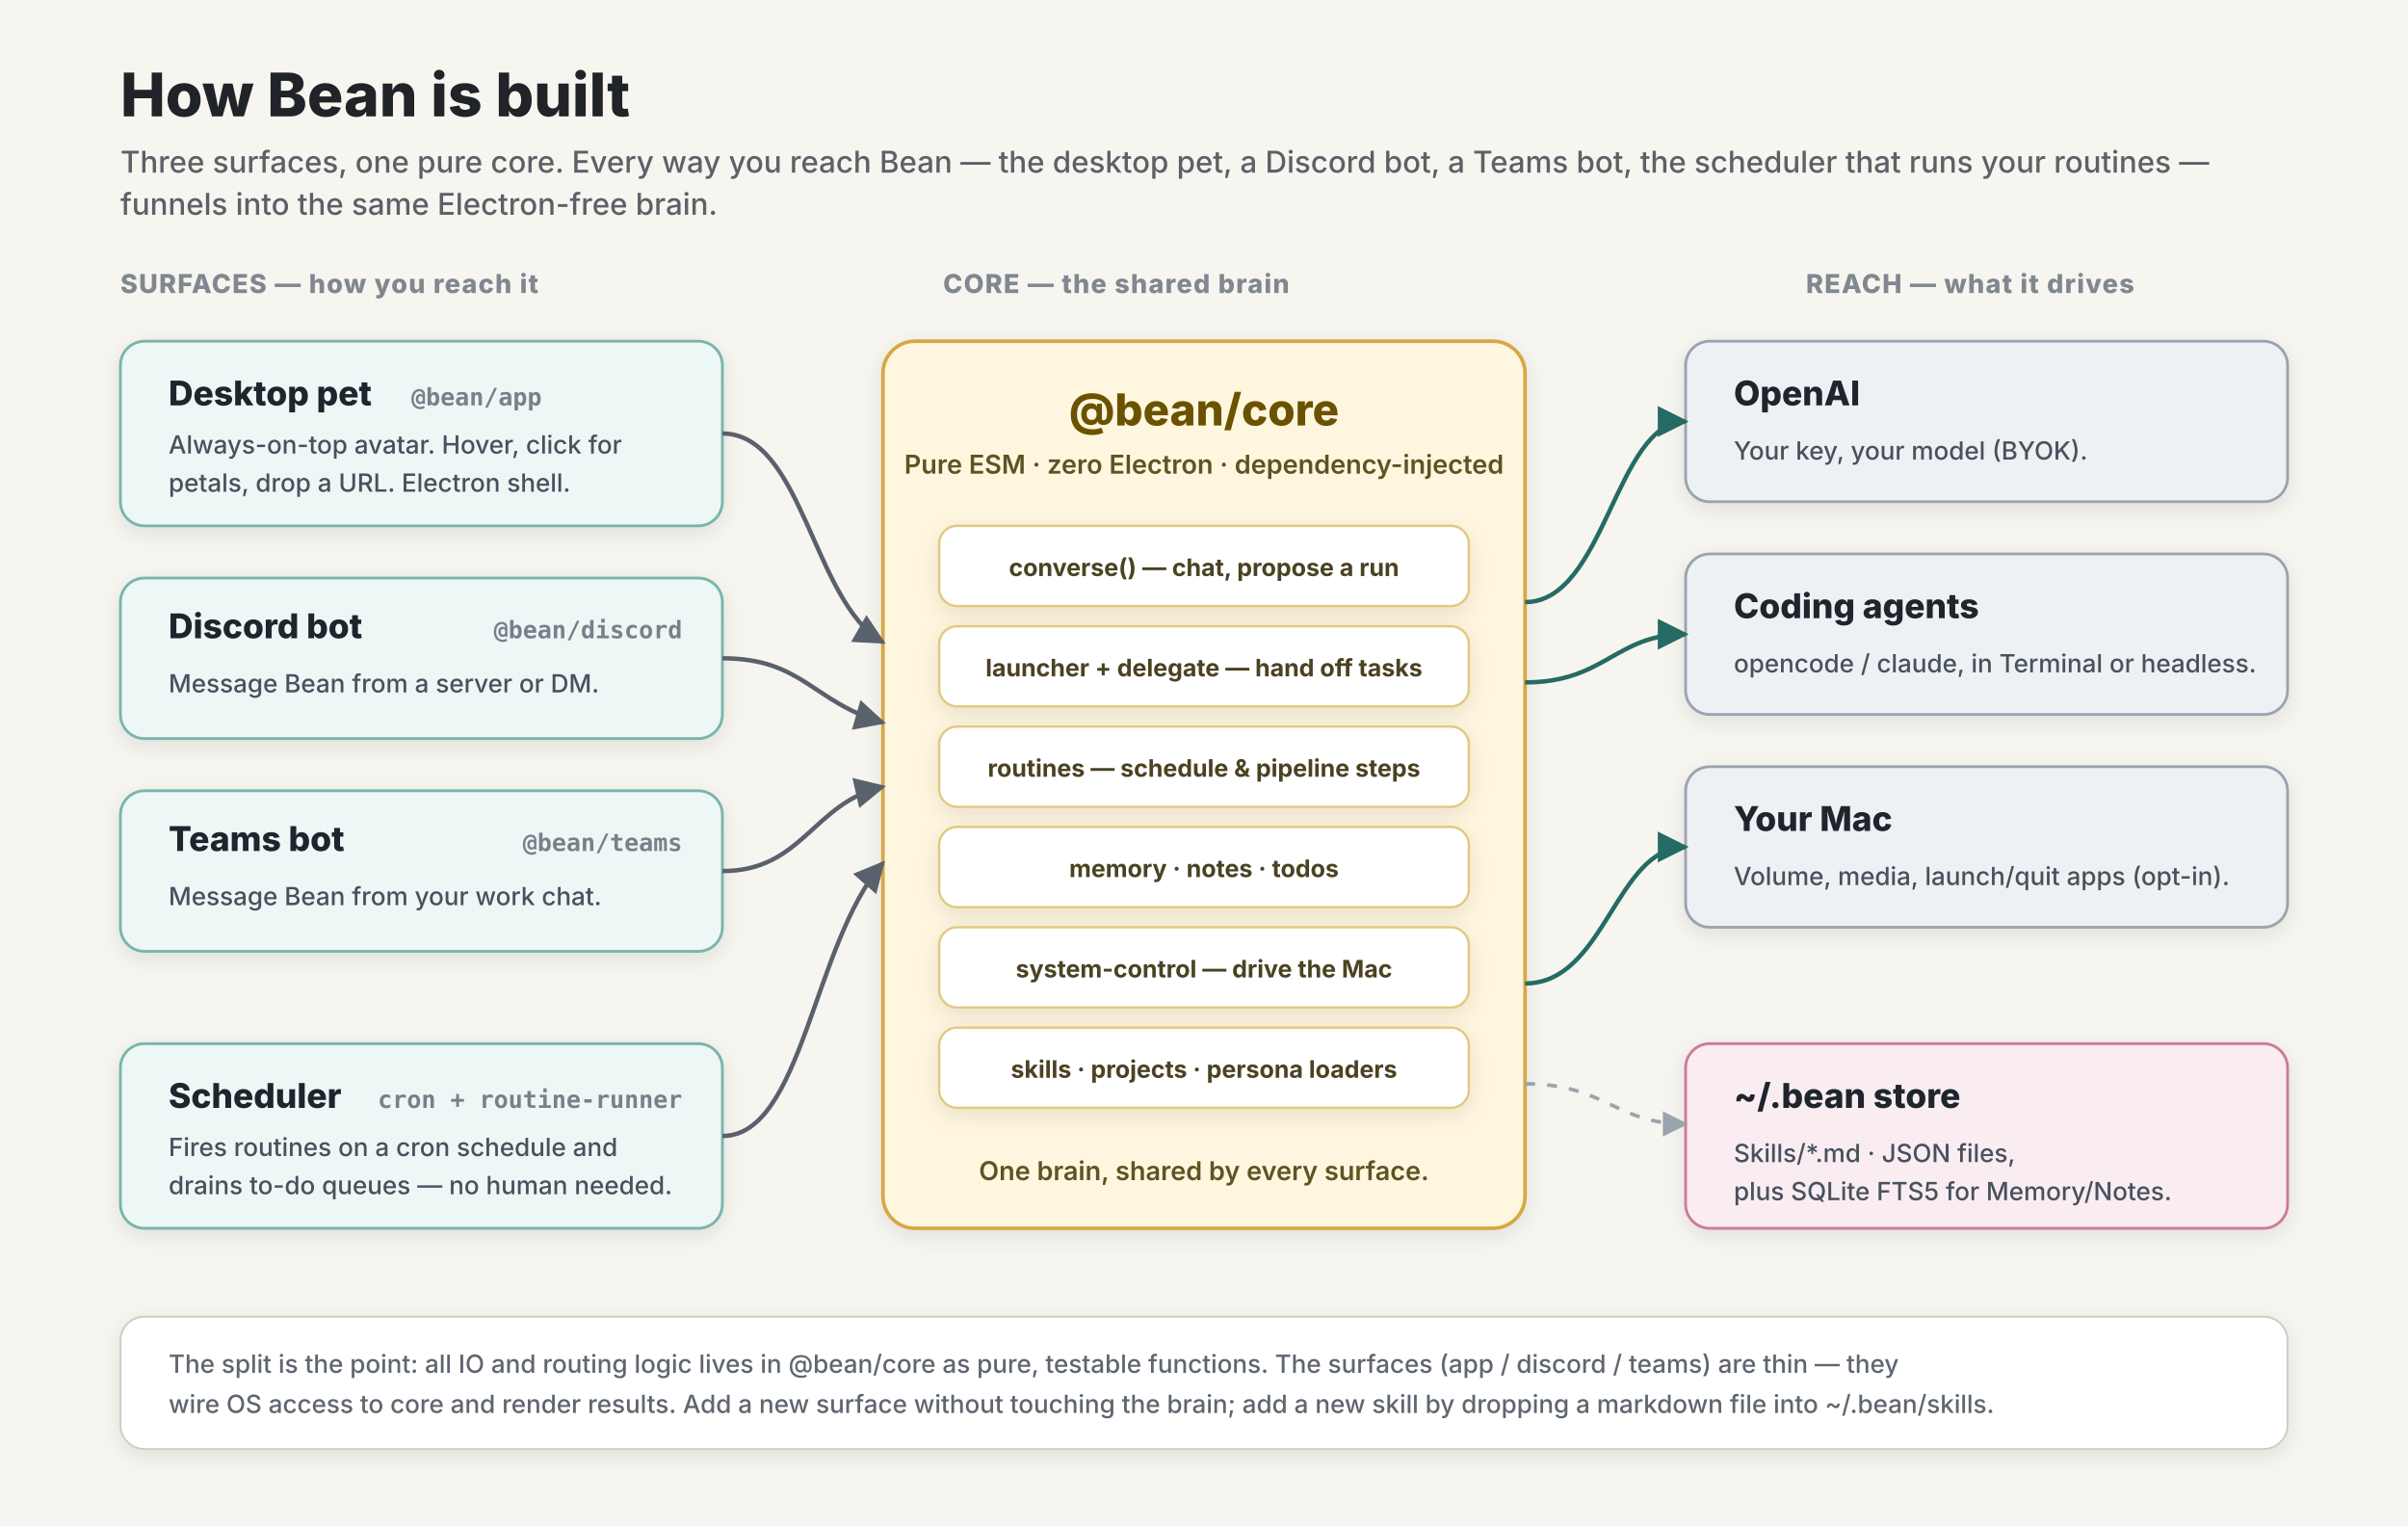
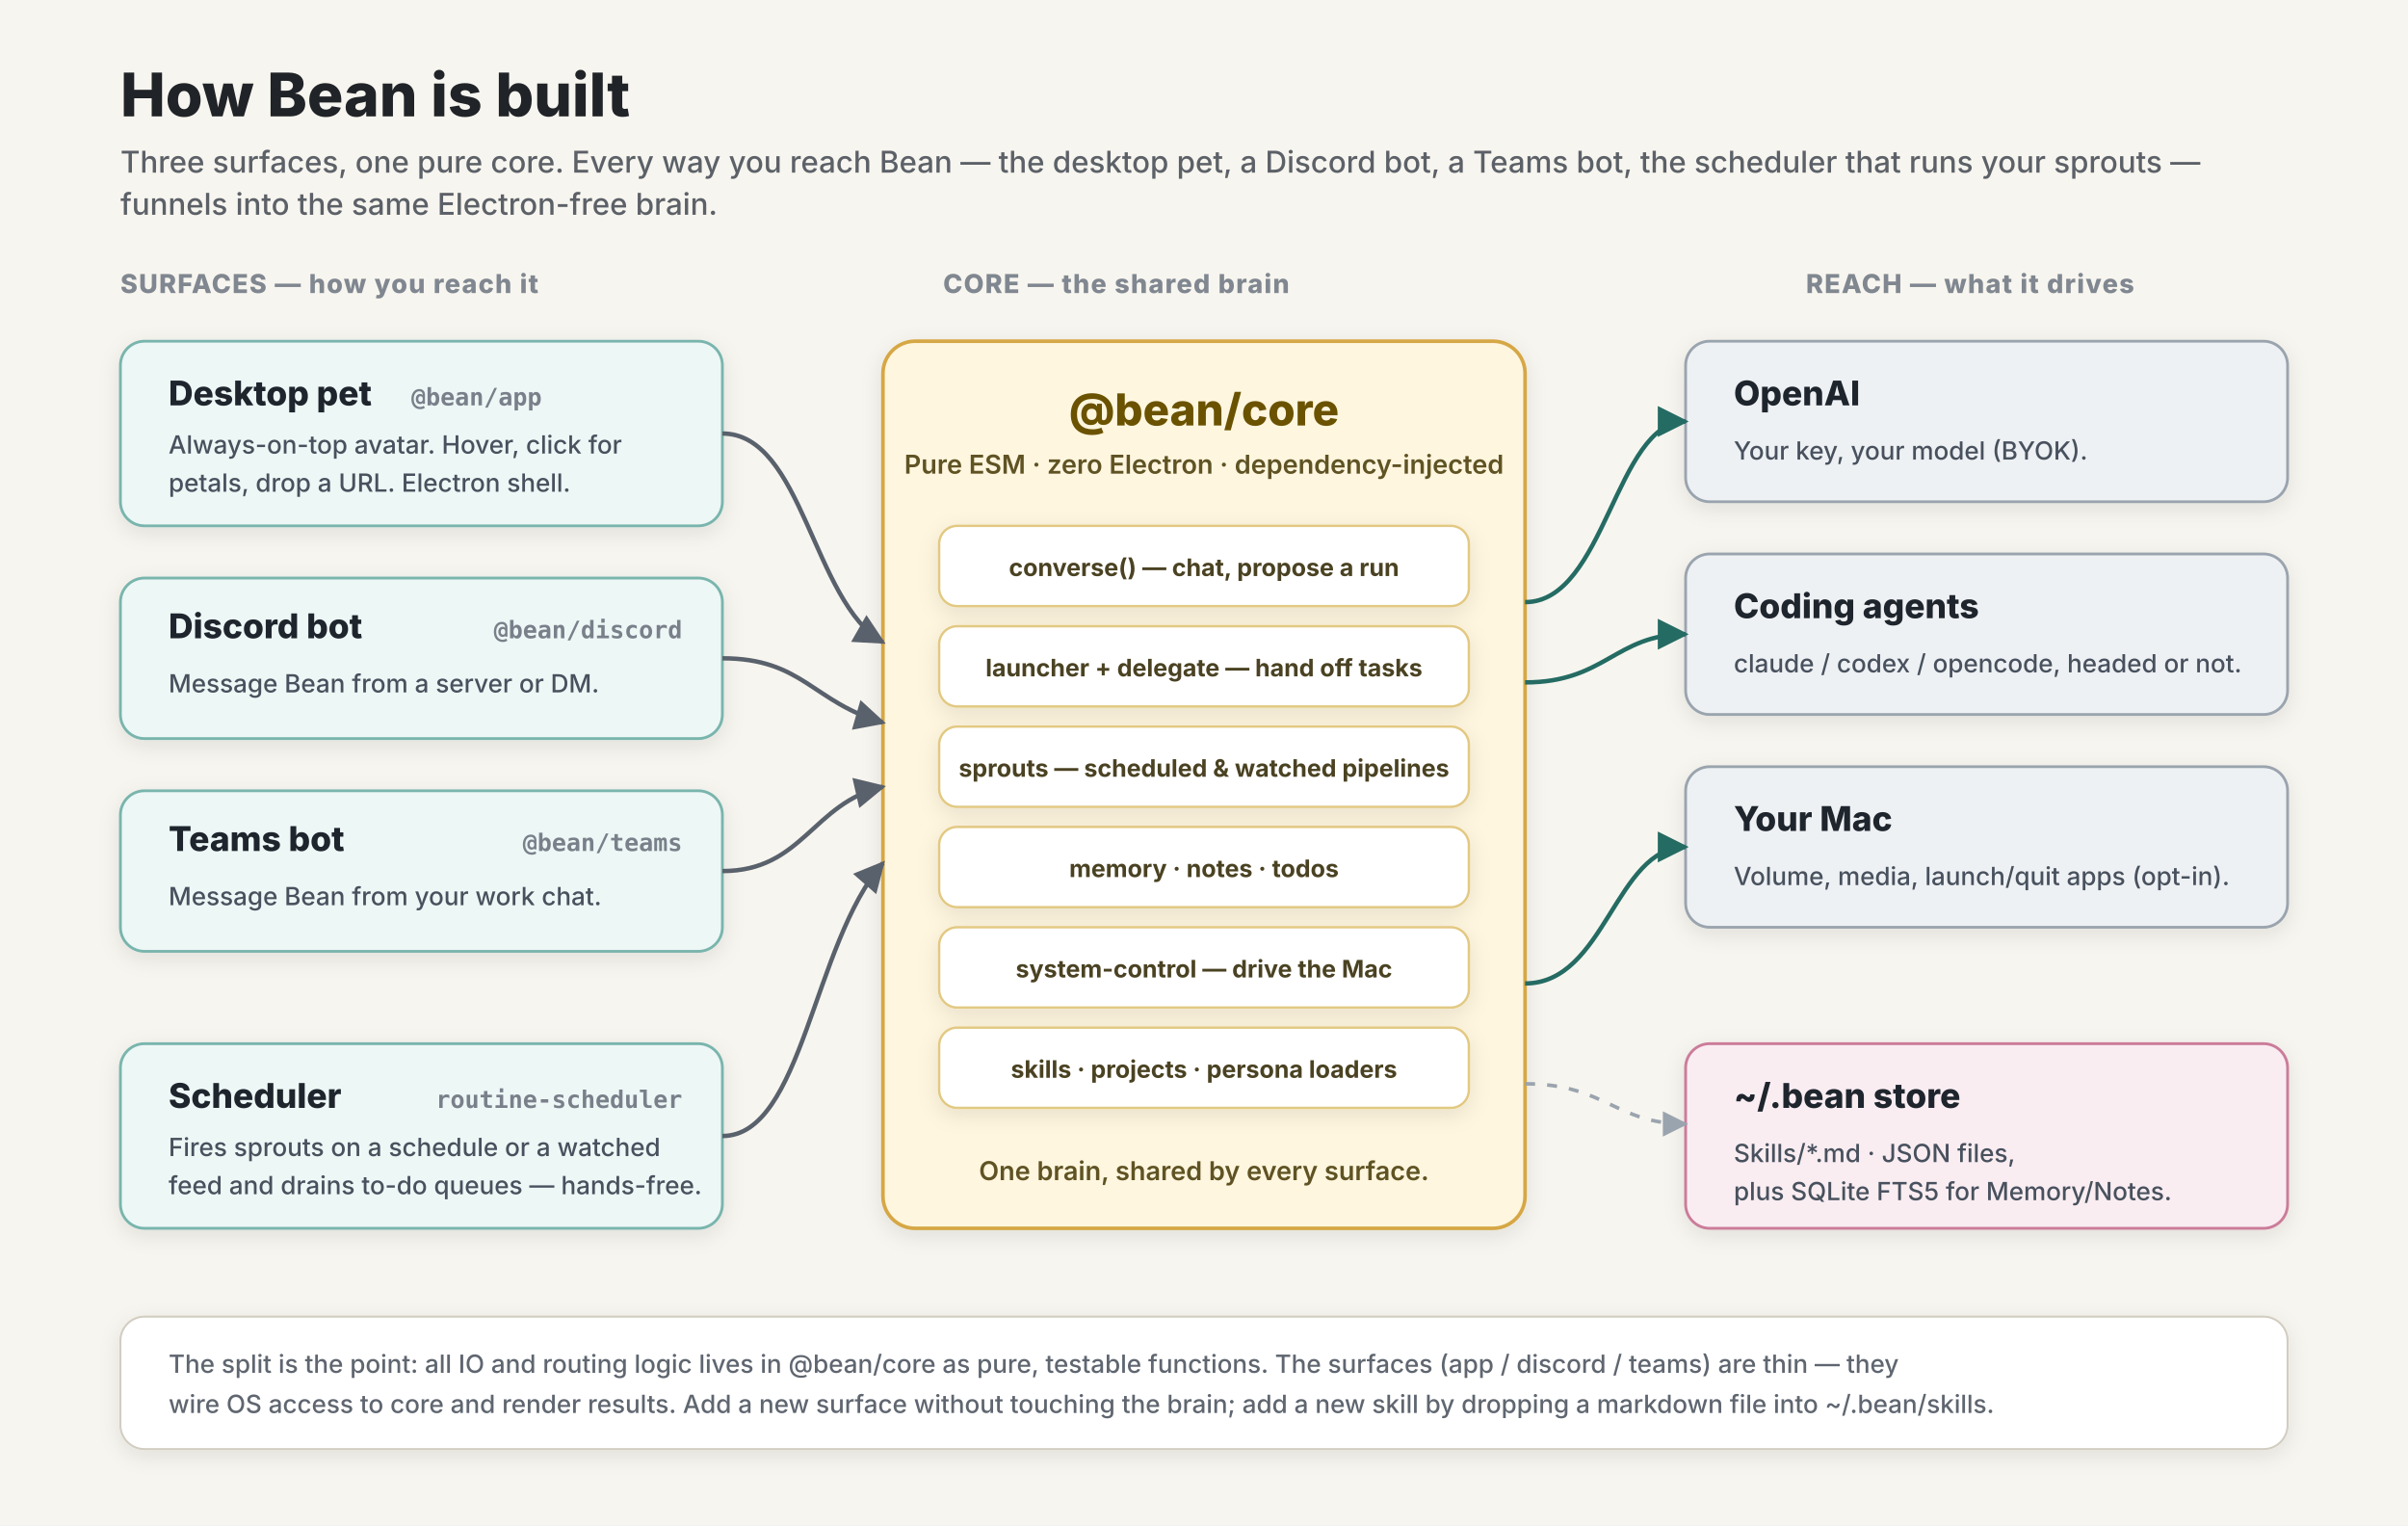
<svg xmlns="http://www.w3.org/2000/svg" width="1200" height="760" viewBox="0 0 1200 760" role="img" aria-labelledby="title desc">
  <defs>
    <style>
      .bg { fill: #f7f5ef; }
      .title { font: 800 30px ui-sans-serif, system-ui, -apple-system, "Segoe UI", sans-serif; fill: #202327; }
      .subtitle { font: 500 15px ui-sans-serif, system-ui, -apple-system, "Segoe UI", sans-serif; fill: #5c6168; }
      .col { font: 800 13px ui-sans-serif, system-ui, -apple-system, "Segoe UI", sans-serif; letter-spacing: .6px; fill: #808790; }
      .box-title { font: 800 17px ui-sans-serif, system-ui, -apple-system, "Segoe UI", sans-serif; fill: #1f252d; }
      .pkg { font: 700 12px ui-monospace, SFMono-Regular, Menlo, monospace; fill: #79808a; }
      .box-text { font: 500 12.5px ui-sans-serif, system-ui, -apple-system, "Segoe UI", sans-serif; fill: #48515d; }
      .core-title { font: 800 22px ui-sans-serif, system-ui, -apple-system, "Segoe UI", sans-serif; fill: #6a5200; }
      .core-text { font: 600 13px ui-sans-serif, system-ui, -apple-system, "Segoe UI", sans-serif; fill: #5f5324; }
      .chip { font: 700 12px ui-sans-serif, system-ui, -apple-system, "Segoe UI", sans-serif; fill: #4a4222; }
      .foot { font: 500 12.5px ui-sans-serif, system-ui, -apple-system, "Segoe UI", sans-serif; fill: #5f6670; }
      .box-ui { fill: #edf7f6; stroke: #79b5ad; stroke-width: 1.4; }
      .box-core { fill: #fff6df; stroke: #d6a744; stroke-width: 1.8; }
      .box-out { fill: #eef1f4; stroke: #9aa4ae; stroke-width: 1.4; }
      .box-store { fill: #f9edf2; stroke: #cb7b99; stroke-width: 1.4; }
      .chip-bg { fill: #ffffff; stroke: #e2c983; stroke-width: 1.2; }
      .arrow { fill: none; stroke: #59616c; stroke-width: 2.2; marker-end: url(#arrow); }
      .arrow-out { fill: none; stroke: #246b63; stroke-width: 2.2; marker-end: url(#arrow-out); }
      .arrow-soft { fill: none; stroke: #9aa4ae; stroke-width: 1.8; stroke-dasharray: 5 6; marker-end: url(#arrow-soft); }
      .shadow { filter: url(#shadow); }
    </style>
    <filter id="shadow" x="-15%" y="-15%" width="130%" height="140%">
      <feDropShadow dx="0" dy="3" stdDeviation="5" flood-color="#000000" flood-opacity=".09" />
    </filter>
    <marker id="arrow" viewBox="0 0 10 10" refX="9" refY="5" markerWidth="7" markerHeight="7" orient="auto-start-reverse">
      <path d="M 0 0 L 10 5 L 0 10 z" fill="#59616c" />
    </marker>
    <marker id="arrow-out" viewBox="0 0 10 10" refX="9" refY="5" markerWidth="7" markerHeight="7" orient="auto-start-reverse">
      <path d="M 0 0 L 10 5 L 0 10 z" fill="#246b63" />
    </marker>
    <marker id="arrow-soft" viewBox="0 0 10 10" refX="9" refY="5" markerWidth="7" markerHeight="7" orient="auto-start-reverse">
      <path d="M 0 0 L 10 5 L 0 10 z" fill="#9aa4ae" />
    </marker>
  </defs>
  <rect class="bg" width="1200" height="760" />
  <text x="60" y="58" class="title">How Bean is built</text>
-   <text x="60" y="86" class="subtitle">Three surfaces, one pure core. Every way you reach Bean — the desktop pet, a Discord bot, a Teams bot, the scheduler that runs your routines — </text>
+   <text x="60" y="86" class="subtitle">Three surfaces, one pure core. Every way you reach Bean — the desktop pet, a Discord bot, a Teams bot, the scheduler that runs your sprouts — </text>
  <text x="60" y="107" class="subtitle">funnels into the same Electron-free brain.</text>
  <text x="60" y="146" class="col">SURFACES — how you reach it</text>
  <text x="470" y="146" class="col">CORE — the shared brain</text>
  <text x="900" y="146" class="col">REACH — what it drives</text>
  <g class="shadow">
    <rect x="60" y="170" width="300" height="92" rx="12" class="box-ui" />
    <rect x="60" y="288" width="300" height="80" rx="12" class="box-ui" />
    <rect x="60" y="394" width="300" height="80" rx="12" class="box-ui" />
    <rect x="60" y="520" width="300" height="92" rx="12" class="box-ui" />
  </g>
  <text x="84" y="202" class="box-title">Desktop pet</text>
  <text x="270" y="202" class="pkg" text-anchor="end">@bean/app</text>
  <text x="84" y="226" class="box-text">Always-on-top avatar. Hover, click for</text>
  <text x="84" y="245" class="box-text">petals, drop a URL. Electron shell.</text>
  <text x="84" y="318" class="box-title">Discord bot</text>
  <text x="340" y="318" class="pkg" text-anchor="end">@bean/discord</text>
  <text x="84" y="345" class="box-text">Message Bean from a server or DM.</text>
  <text x="84" y="424" class="box-title">Teams bot</text>
  <text x="340" y="424" class="pkg" text-anchor="end">@bean/teams</text>
  <text x="84" y="451" class="box-text">Message Bean from your work chat.</text>
  <text x="84" y="552" class="box-title">Scheduler</text>
-   <text x="340" y="552" class="pkg" text-anchor="end">cron + routine-runner</text>
-   <text x="84" y="576" class="box-text">Fires routines on a cron schedule and</text>
-   <text x="84" y="595" class="box-text">drains to-do queues — no human needed.</text>
+   <text x="340" y="552" class="pkg" text-anchor="end">routine-scheduler</text>
+   <text x="84" y="576" class="box-text">Fires sprouts on a schedule or a watched</text>
+   <text x="84" y="595" class="box-text">feed and drains to-do queues — hands-free.</text>
  <g class="shadow">
    <rect x="440" y="170" width="320" height="442" rx="16" class="box-core" />
  </g>
  <text x="600" y="212" class="core-title" text-anchor="middle">@bean/core</text>
  <text x="600" y="236" class="core-text" text-anchor="middle">Pure ESM · zero Electron · dependency-injected</text>
  <g class="shadow">
    <rect x="468" y="262" width="264" height="40" rx="9" class="chip-bg" />
    <rect x="468" y="312" width="264" height="40" rx="9" class="chip-bg" />
    <rect x="468" y="362" width="264" height="40" rx="9" class="chip-bg" />
    <rect x="468" y="412" width="264" height="40" rx="9" class="chip-bg" />
    <rect x="468" y="462" width="264" height="40" rx="9" class="chip-bg" />
    <rect x="468" y="512" width="264" height="40" rx="9" class="chip-bg" />
  </g>
  <text x="600" y="287" class="chip" text-anchor="middle">converse() — chat, propose a run</text>
  <text x="600" y="337" class="chip" text-anchor="middle">launcher + delegate — hand off tasks</text>
-   <text x="600" y="387" class="chip" text-anchor="middle">routines — schedule &amp; pipeline steps</text>
+   <text x="600" y="387" class="chip" text-anchor="middle">sprouts — scheduled &amp; watched pipelines</text>
  <text x="600" y="437" class="chip" text-anchor="middle">memory · notes · todos</text>
  <text x="600" y="487" class="chip" text-anchor="middle">system-control — drive the Mac</text>
  <text x="600" y="537" class="chip" text-anchor="middle">skills · projects · persona loaders</text>
  <text x="600" y="588" class="core-text" text-anchor="middle">One brain, shared by every surface.</text>
  <g class="shadow">
    <rect x="840" y="170" width="300" height="80" rx="12" class="box-out" />
    <rect x="840" y="276" width="300" height="80" rx="12" class="box-out" />
    <rect x="840" y="382" width="300" height="80" rx="12" class="box-out" />
    <rect x="840" y="520" width="300" height="92" rx="12" class="box-store" />
  </g>
  <text x="864" y="202" class="box-title">OpenAI</text>
  <text x="864" y="229" class="box-text">Your key, your model (BYOK).</text>
  <text x="864" y="308" class="box-title">Coding agents</text>
-   <text x="864" y="335" class="box-text">opencode / claude, in Terminal or headless.</text>
+   <text x="864" y="335" class="box-text">claude / codex / opencode, headed or not.</text>
  <text x="864" y="414" class="box-title">Your Mac</text>
  <text x="864" y="441" class="box-text">Volume, media, launch/quit apps (opt-in).</text>
  <text x="864" y="552" class="box-title">~/.bean store</text>
  <text x="864" y="579" class="box-text">Skills/*.md · JSON files, </text>
  <text x="864" y="598" class="box-text">plus SQLite FTS5 for Memory/Notes.</text>
  <path class="arrow" d="M 360 216 C 400 216, 405 300, 440 320" />
  <path class="arrow" d="M 360 328 C 400 328, 405 350, 440 360" />
  <path class="arrow" d="M 360 434 C 400 434, 405 400, 440 392" />
  <path class="arrow" d="M 360 566 C 400 566, 405 470, 440 430" />
  <path class="arrow-out" d="M 760 300 C 800 300, 805 210, 840 210" />
  <path class="arrow-out" d="M 760 340 C 800 340, 805 316, 840 316" />
  <path class="arrow-out" d="M 760 490 C 800 490, 805 422, 840 422" />
  <path class="arrow-soft" d="M 760 540 C 800 540, 805 560, 840 560" />
  <g class="shadow">
    <rect x="60" y="656" width="1080" height="66" rx="12" fill="#ffffff" stroke="#d2cdc1" />
  </g>
  <text x="84" y="684" class="foot">The split is the point: all IO and routing logic lives in @bean/core as pure, testable functions. The surfaces (app / discord / teams) are thin — they</text>
  <text x="84" y="704" class="foot">wire OS access to core and render results. Add a new surface without touching the brain; add a new skill by dropping a markdown file into ~/.bean/skills.</text>
</svg>
